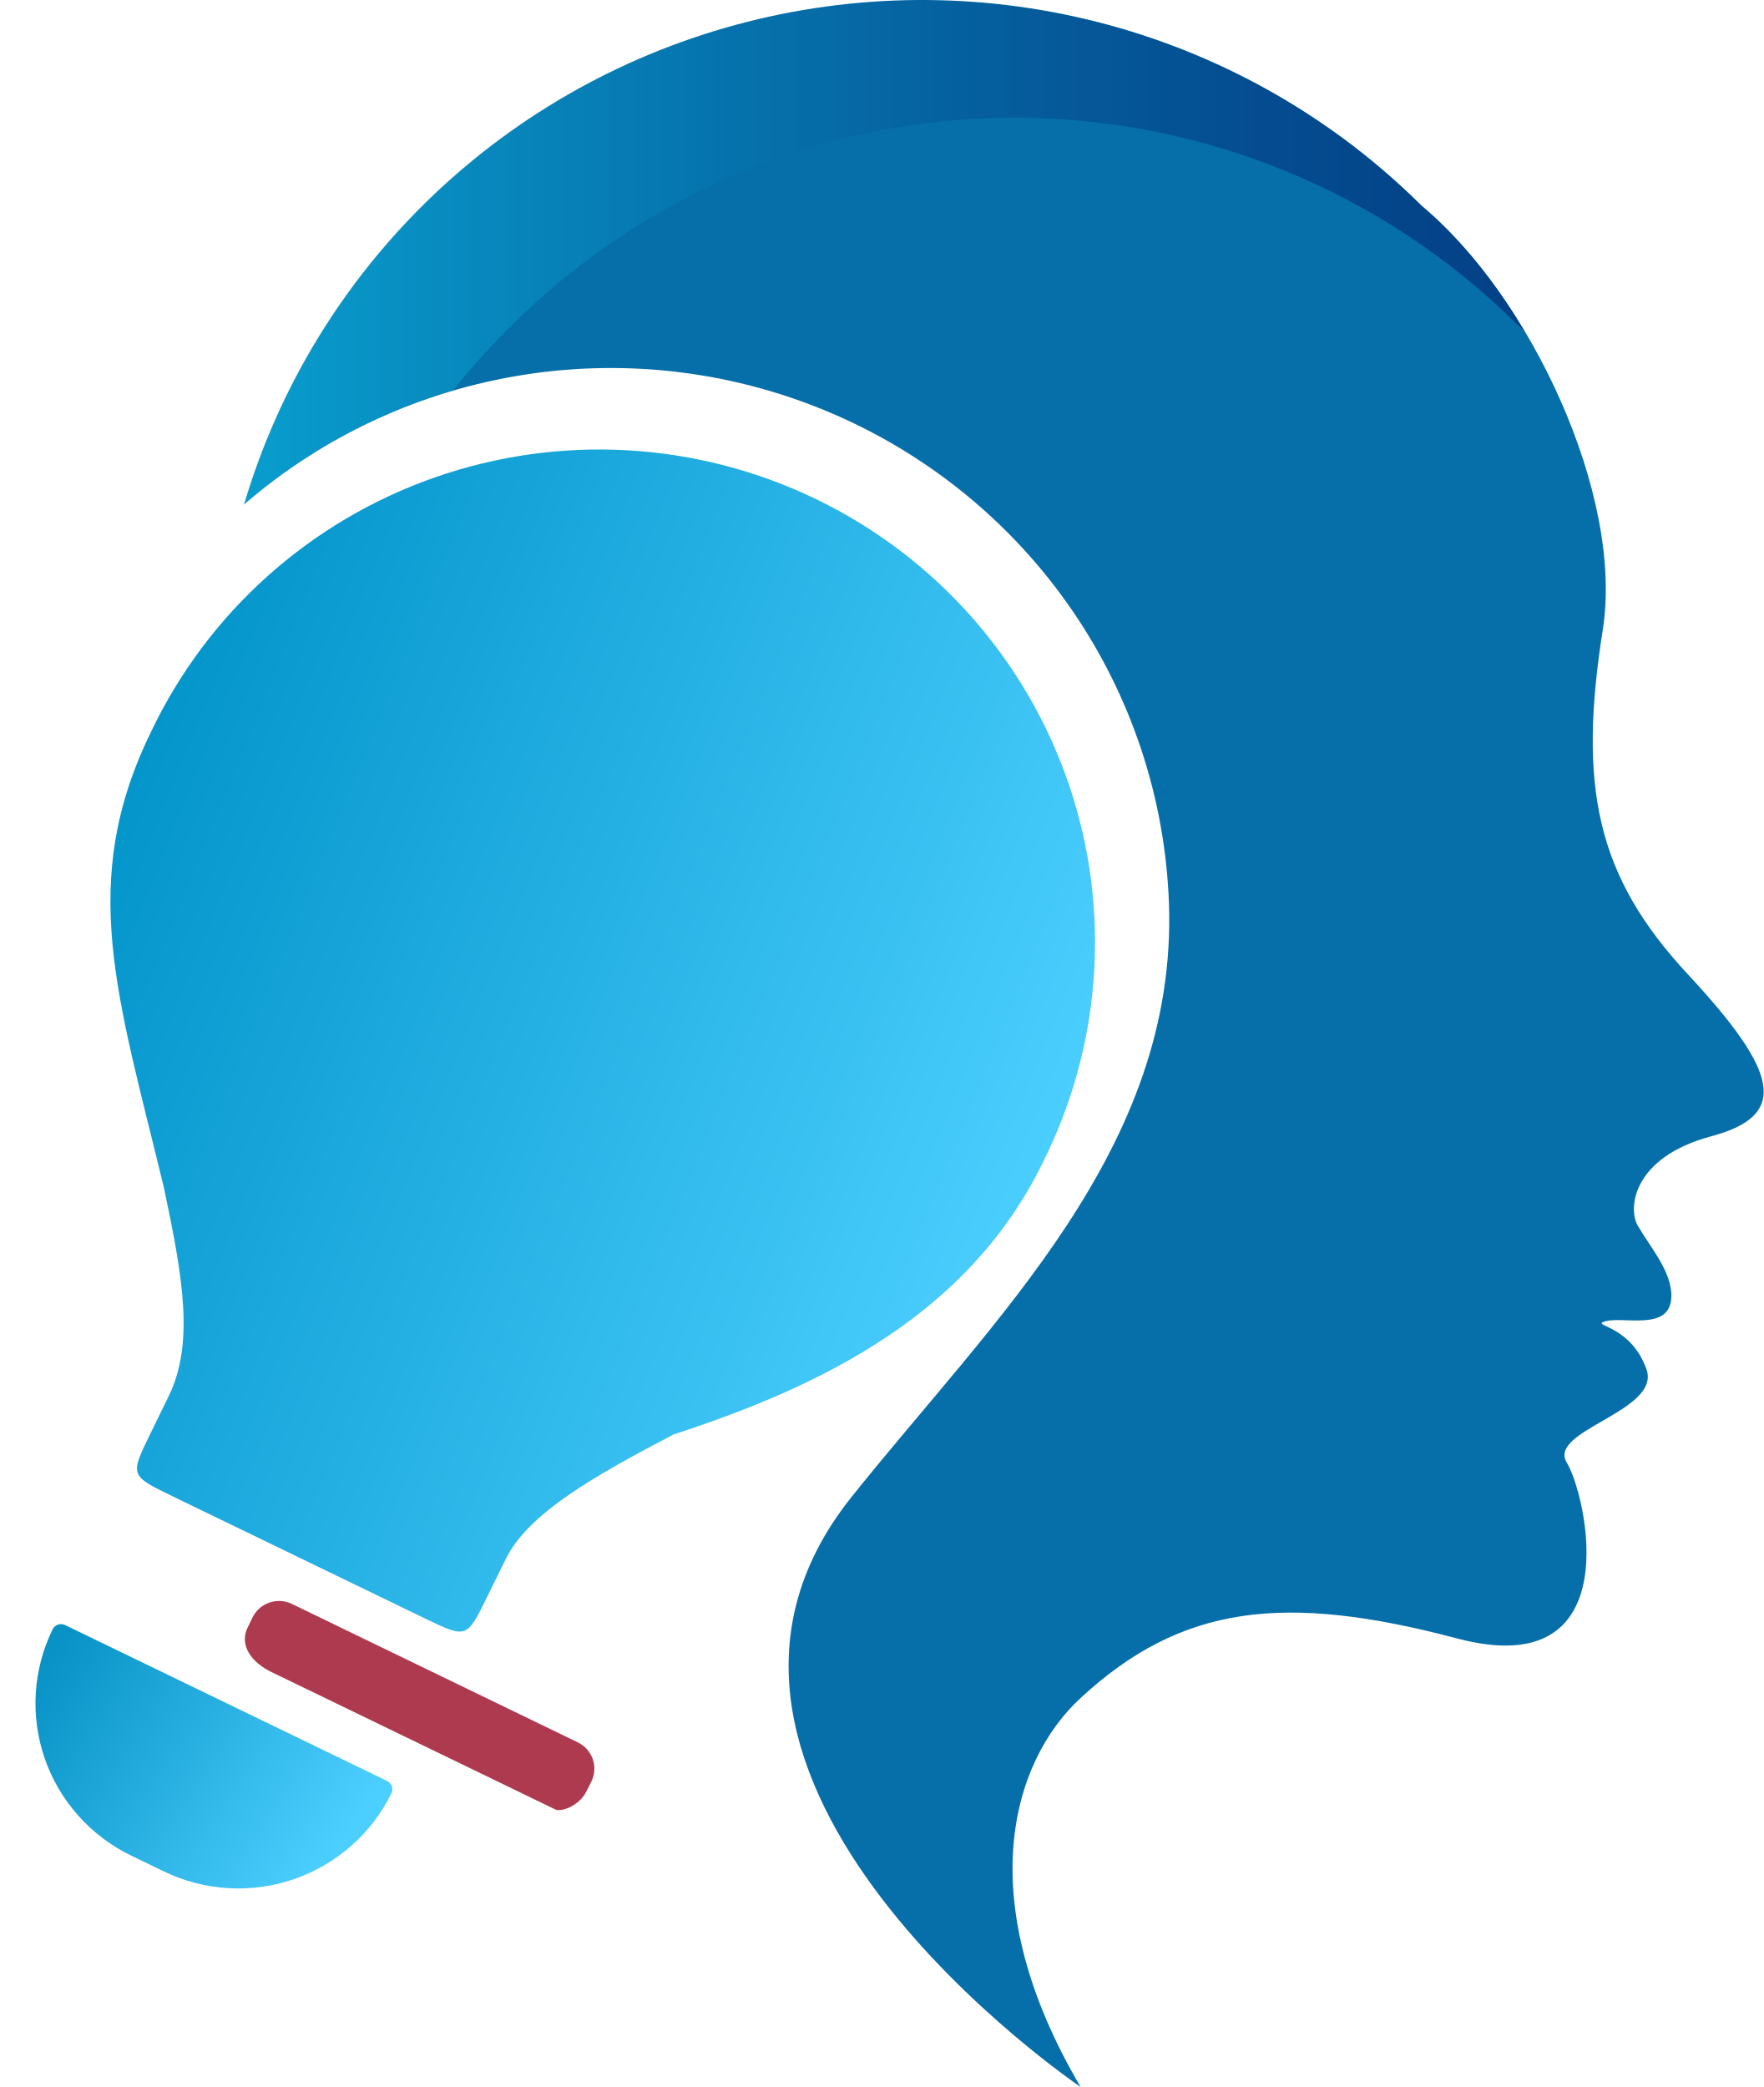
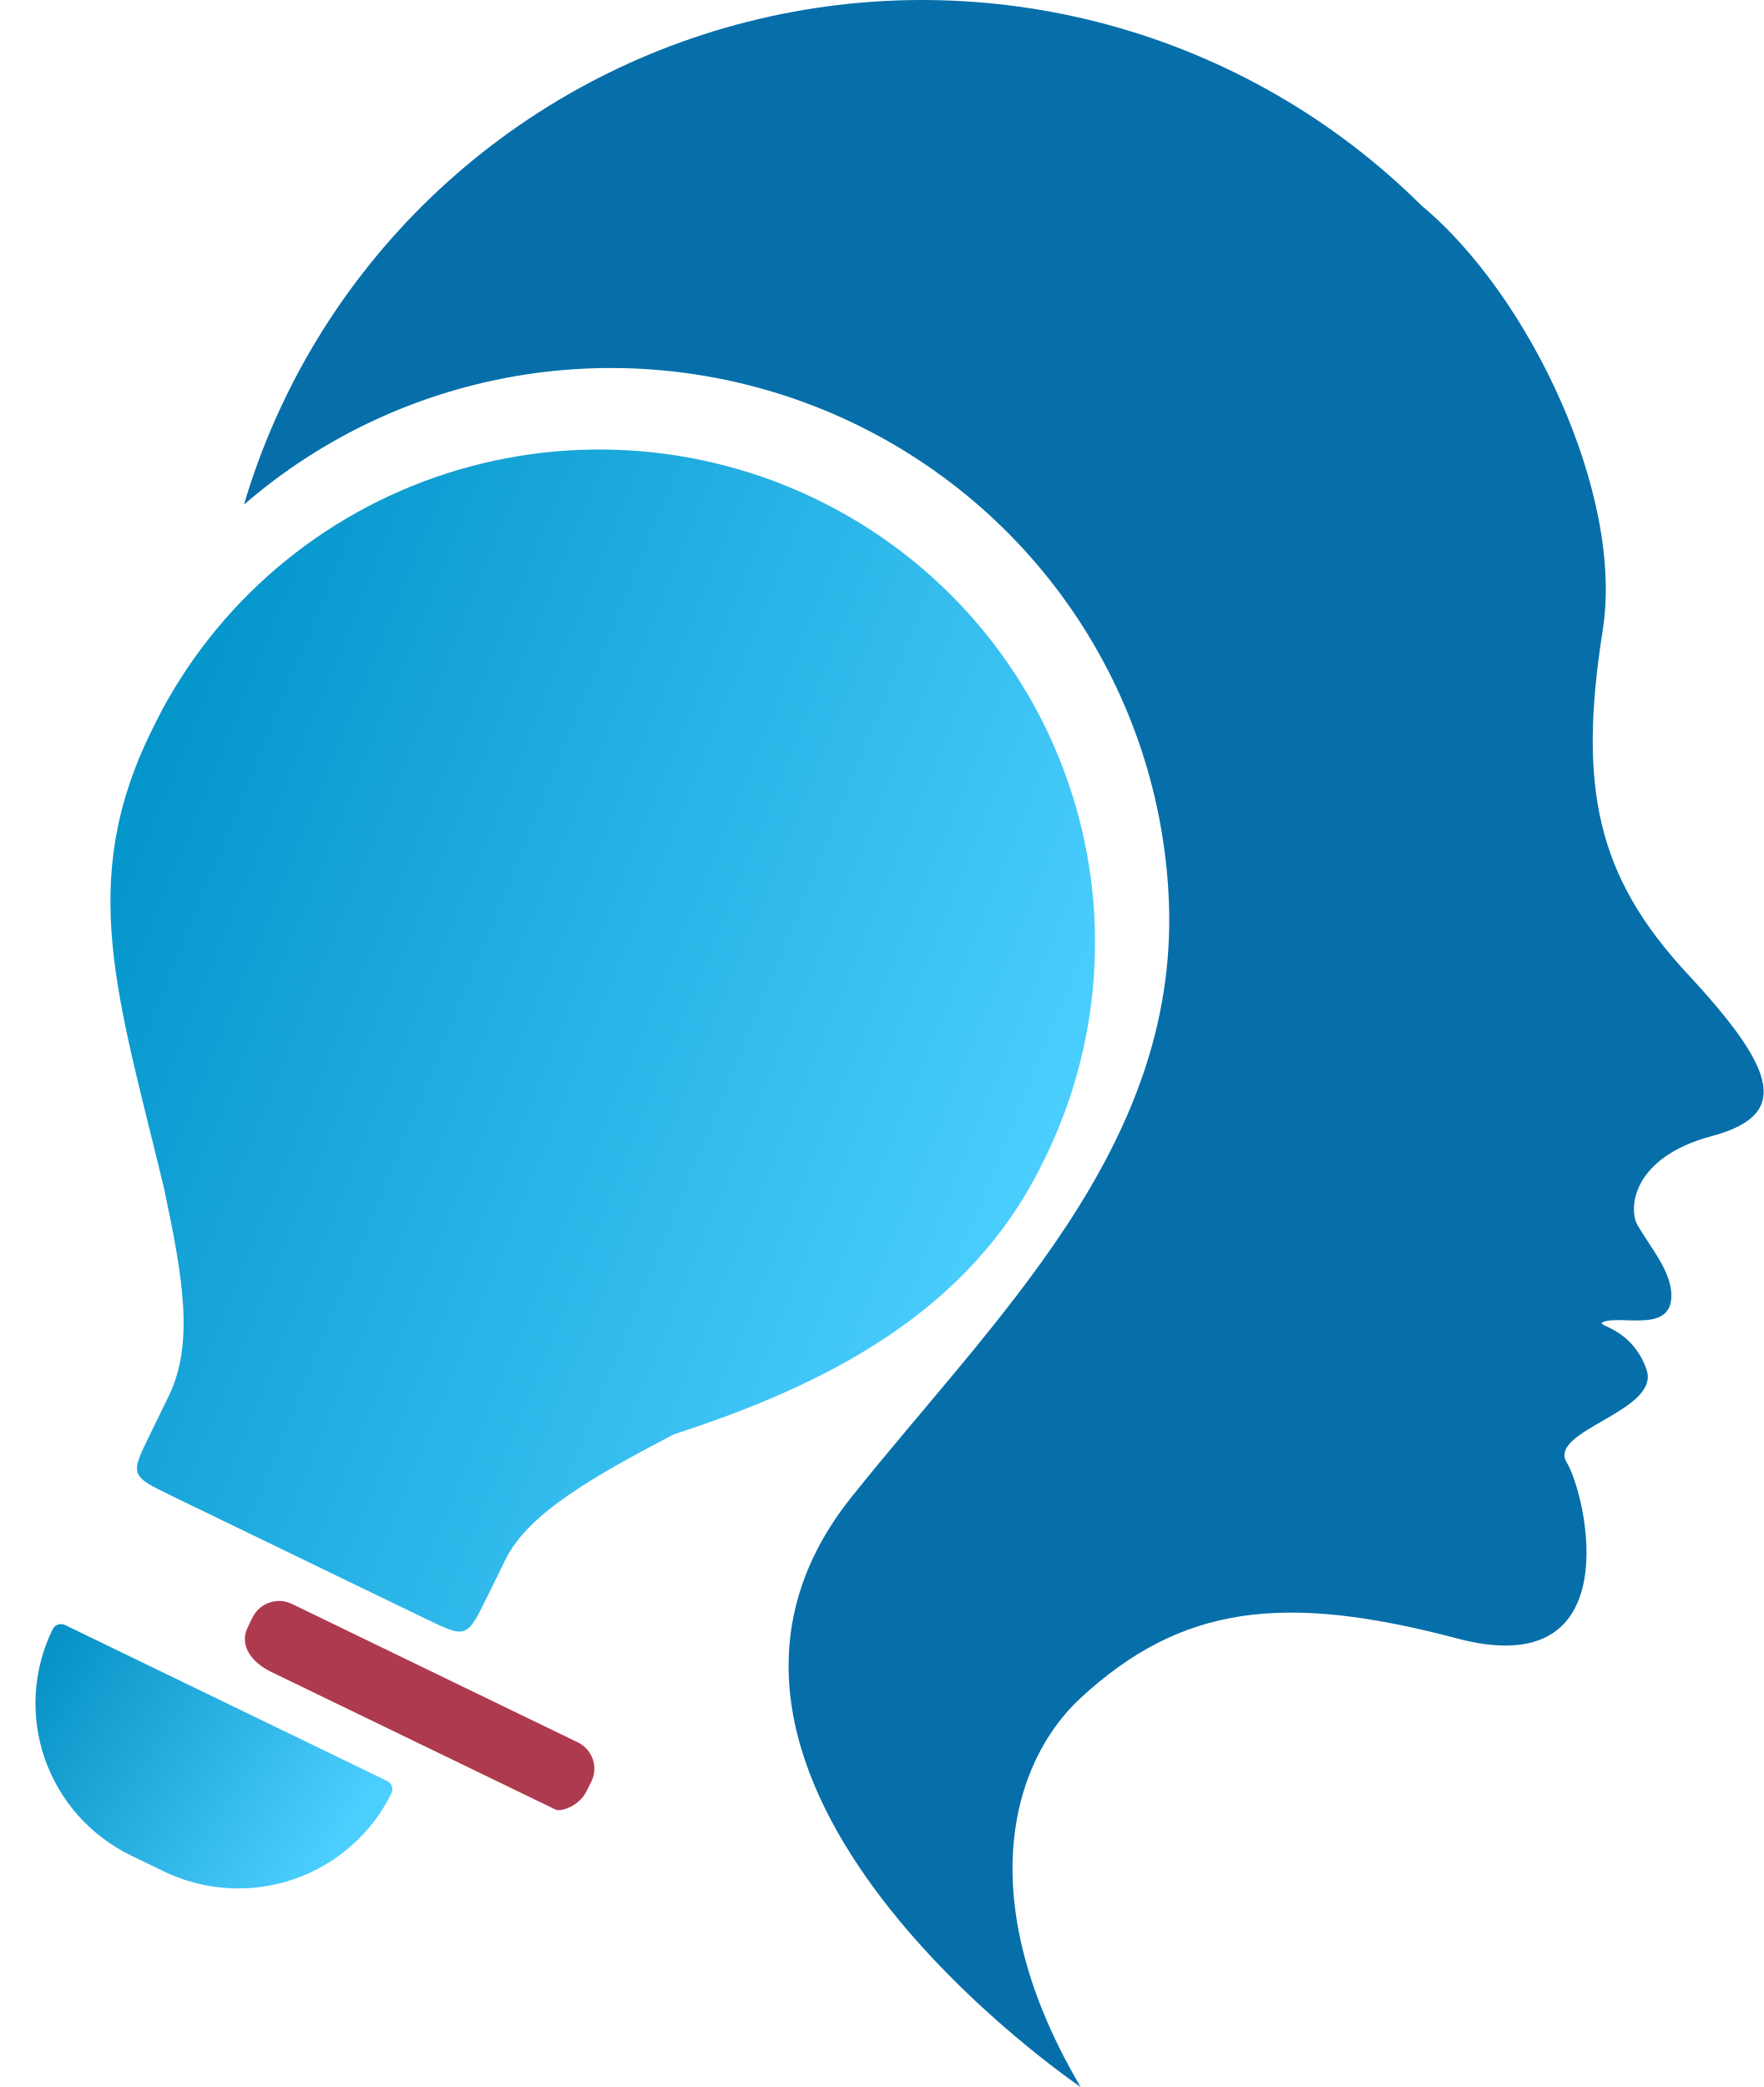
<svg xmlns="http://www.w3.org/2000/svg" width="120" height="142" viewBox="0 0 120 142" fill="none">
  <path d="M57.926 101.868C67.682 89.652 80.113 78.134 79.533 61.476C79.278 54.344 76.996 47.43 72.952 41.534C68.908 35.637 63.267 31.001 56.682 28.16C50.097 25.32 42.837 24.392 35.744 25.485C28.65 26.577 22.013 29.645 16.601 34.332C18.952 26.374 23.345 19.161 29.349 13.402C35.352 7.644 42.76 3.537 50.843 1.485C58.926 -0.566 67.407 -0.491 75.452 1.703C83.497 3.897 90.83 8.134 96.729 13.998C104.098 20.125 110.485 33.694 109.053 42.832C107.358 53.553 108.627 59.608 114.819 66.27C121.012 72.932 121.772 75.883 116.431 77.312C111.091 78.742 110.747 82.203 111.425 83.382C112.313 84.914 113.761 86.543 113.715 88.232C113.653 90.724 110.198 89.437 109.053 89.963C108.503 90.213 111.004 90.3 112.021 93.164C113.037 96.028 105.263 97.314 106.598 99.51C107.933 101.705 110.922 114.601 99.137 111.481C87.353 108.362 80.38 109.199 73.525 115.53C68.775 119.91 66.064 129.354 73.525 142C73.525 142 42.578 121.094 57.926 101.868Z" fill="#066FAA" />
  <g style="mix-blend-mode:overlay" opacity="0.56">
-     <path style="mix-blend-mode:overlay" opacity="0.74" d="M103.235 22.09C94.167 13.075 81.868 8.011 69.045 8.011C56.221 8.011 43.923 13.075 34.855 22.09C33.426 23.493 32.085 24.981 30.84 26.547C25.584 28.091 20.727 30.747 16.601 34.332C18.952 26.374 23.345 19.161 29.349 13.402C35.352 7.644 42.76 3.537 50.843 1.485C58.926 -0.566 67.407 -0.491 75.452 1.703C83.497 3.897 90.83 8.134 96.729 13.998C99.52 16.437 101.883 19.32 103.723 22.529C103.574 22.376 103.404 22.228 103.235 22.09Z" fill="url(#paint0_linear_973_2738)" />
+     <g opacity="0.68">
+       </g>
  </g>
-   <path d="M45.833 97.598C56.046 94.277 65.913 89.386 70.928 79.146C72.927 75.18 74.115 70.859 74.423 66.434C74.731 62.009 74.153 57.566 72.722 53.365C71.291 49.163 69.036 45.285 66.088 41.956C63.139 38.627 59.555 35.913 55.544 33.97C51.533 32.028 47.174 30.896 42.719 30.64C38.265 30.384 33.804 31.01 29.594 32.48C25.385 33.95 21.511 36.236 18.196 39.206C14.881 42.175 12.192 45.769 10.284 49.779C5.269 60.019 7.993 67.724 11.15 80.802C12.455 86.951 13.225 91.43 11.468 95.014L10.231 97.545C9.533 98.981 9.182 99.684 9.37 100.215C9.557 100.746 10.27 101.091 11.704 101.79L28.882 110.106C30.326 110.8 31.038 111.145 31.567 110.963C32.097 110.781 32.453 110.068 33.151 108.637L34.392 106.111C35.933 102.938 40.553 100.364 45.833 97.598Z" fill="url(#paint1_linear_973_2738)" />
+   <path d="M45.833 97.598C56.046 94.277 65.913 89.386 70.928 79.146C72.927 75.18 74.115 70.859 74.423 66.434C74.731 62.009 74.153 57.566 72.722 53.365C71.291 49.163 69.036 45.285 66.088 41.956C63.139 38.627 59.555 35.913 55.544 33.97C51.533 32.028 47.174 30.896 42.719 30.64C38.265 30.384 33.804 31.01 29.594 32.48C25.385 33.95 21.511 36.236 18.196 39.206C14.881 42.175 12.192 45.769 10.284 49.779C5.269 60.019 7.993 67.724 11.15 80.802C12.455 86.951 13.225 91.43 11.468 95.014L10.231 97.545C9.533 98.981 9.182 99.684 9.37 100.215C9.557 100.746 10.27 101.091 11.704 101.79L28.882 110.106C30.326 110.8 31.038 111.145 31.567 110.963C32.097 110.781 32.453 110.068 33.151 108.637L34.392 106.111C35.933 102.938 40.553 100.364 45.833 97.598Z" fill="url(#paint0_linear_973_2738)" />
  <path d="M39.904 121.878C39.422 122.864 38.228 123.275 37.824 123.136L18.361 113.714C16.782 112.891 16.368 111.695 16.849 110.738L17.186 110.044C17.419 109.571 17.831 109.21 18.332 109.039C18.833 108.867 19.381 108.9 19.857 109.13L39.316 118.552C39.792 118.783 40.157 119.192 40.33 119.69C40.503 120.188 40.471 120.734 40.24 121.208L39.904 121.878Z" fill="#AE3A4F" />
-   <path d="M4.422 110.566C4.273 110.494 4.101 110.485 3.944 110.538C3.787 110.592 3.658 110.705 3.585 110.853C2.918 112.213 2.527 113.69 2.434 115.201C2.342 116.711 2.55 118.225 3.046 119.655C3.542 121.085 4.317 122.405 5.326 123.537C6.335 124.67 7.559 125.594 8.927 126.256L11.141 127.328C13.905 128.666 17.089 128.857 19.995 127.86C22.9 126.863 25.288 124.759 26.634 122.012C26.706 121.863 26.715 121.692 26.662 121.537C26.607 121.381 26.494 121.252 26.345 121.179L4.422 110.566Z" fill="url(#paint2_linear_973_2738)" />
+   <path d="M4.422 110.566C4.273 110.494 4.101 110.485 3.944 110.538C3.787 110.592 3.658 110.705 3.585 110.853C2.918 112.213 2.527 113.69 2.434 115.201C2.342 116.711 2.55 118.225 3.046 119.655C3.542 121.085 4.317 122.405 5.326 123.537C6.335 124.67 7.559 125.594 8.927 126.256L11.141 127.328C13.905 128.666 17.089 128.857 19.995 127.86C22.9 126.863 25.288 124.759 26.634 122.012C26.706 121.863 26.715 121.692 26.662 121.537C26.607 121.381 26.494 121.252 26.345 121.179L4.422 110.566Z" fill="url(#paint1_linear_973_2738)" />
  <defs>
-     <linearGradient id="paint0_linear_973_2738" x1="103.738" y1="17.169" x2="16.601" y2="17.169" gradientUnits="userSpaceOnUse">
-       <stop />
-       <stop offset="0.09" stop-color="#0A0A0A" />
-       <stop offset="0.23" stop-color="#252525" />
-       <stop offset="0.42" stop-color="#515151" />
-       <stop offset="0.64" stop-color="#8F8F8F" />
-       <stop offset="0.89" stop-color="#DCDCDC" />
-       <stop offset="1" stop-color="white" />
-     </linearGradient>
-     <linearGradient id="paint1_linear_973_2738" x1="74.504" y1="73.805" x2="7.513" y2="46.519" gradientUnits="userSpaceOnUse">
+     <linearGradient id="paint0_linear_973_2738" x1="74.504" y1="73.805" x2="7.513" y2="46.519" gradientUnits="userSpaceOnUse">
      <stop stop-color="#4BCFFF" />
      <stop offset="1" stop-color="#0092C8" />
    </linearGradient>
-     <linearGradient id="paint2_linear_973_2738" x1="26.696" y1="120.17" x2="6.978" y2="107.152" gradientUnits="userSpaceOnUse">
+     <linearGradient id="paint1_linear_973_2738" x1="26.696" y1="120.17" x2="6.978" y2="107.152" gradientUnits="userSpaceOnUse">
      <stop stop-color="#4BCFFF" />
      <stop offset="1" stop-color="#0892C5" />
    </linearGradient>
  </defs>
</svg>
